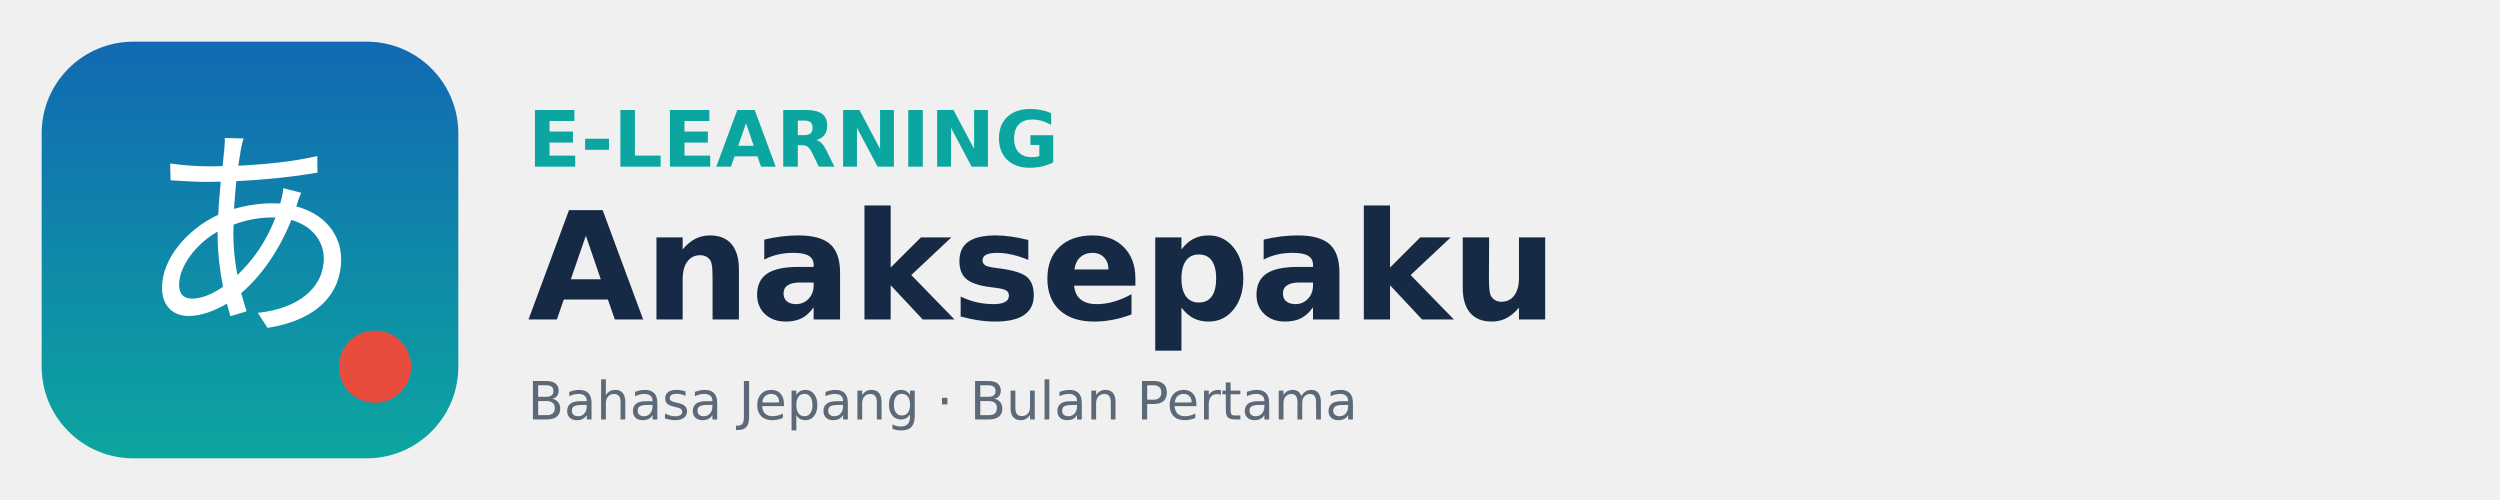
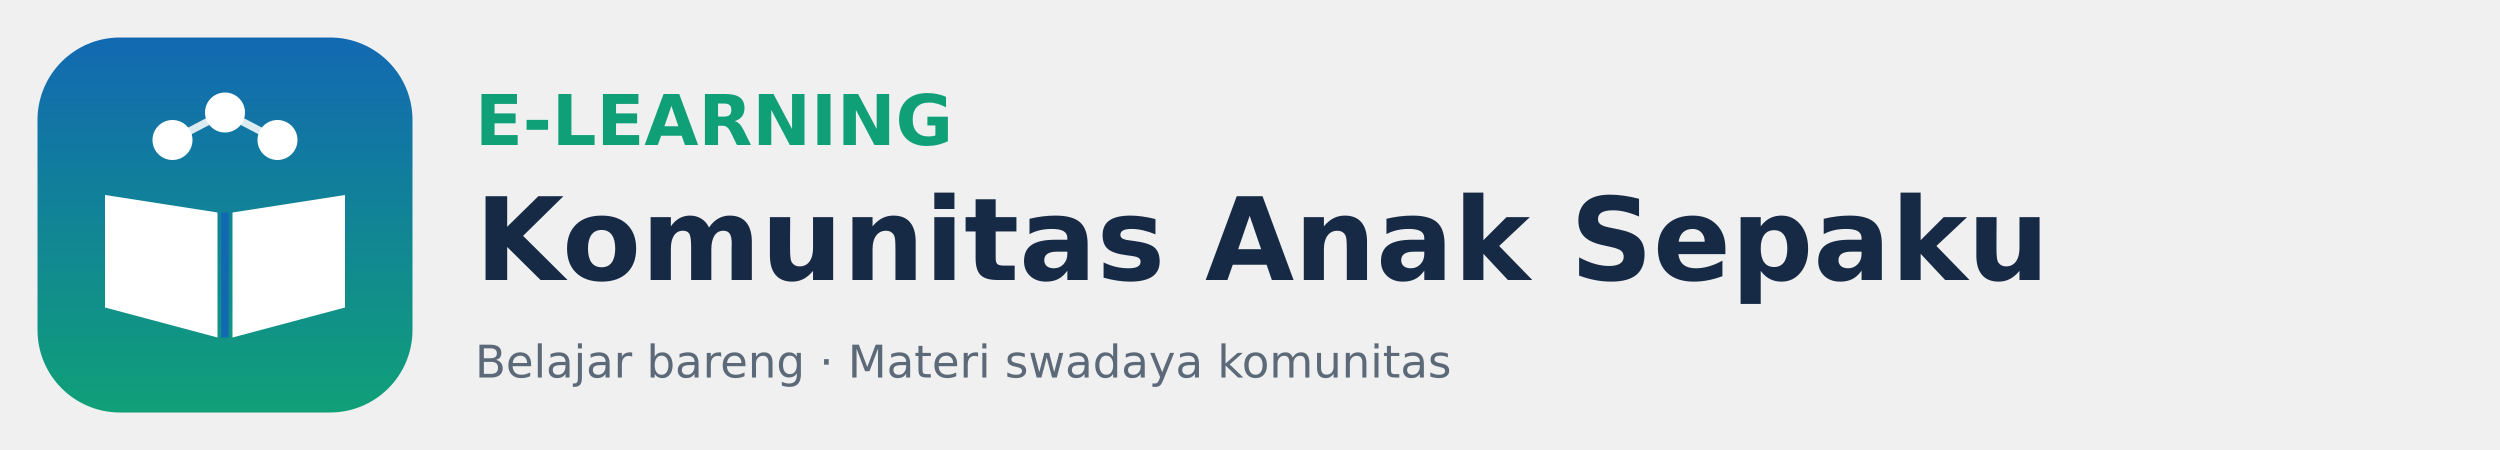
- <svg xmlns="http://www.w3.org/2000/svg" width="900" height="180" viewBox="0 0 900 180">
+ <svg xmlns="http://www.w3.org/2000/svg" width="1000" height="180" viewBox="0 0 1000 180">
  <defs>
    <linearGradient id="g" x1="0" y1="0" x2="0" y2="1">
      <stop offset="0" stop-color="#1269b2" />
-       <stop offset="1" stop-color="#0ca6a0" />
+       <stop offset="1" stop-color="#10a078" />
    </linearGradient>
  </defs>
  <g transform="translate(15,15)">
    <rect width="150" height="150" rx="33" fill="url(#g)" />
-     <text x="75" y="99" text-anchor="middle" font-family="'Noto Sans JP','IPA Gothic',sans-serif" font-size="81" fill="#fff">あ</text>
-     <circle cx="120" cy="117" r="13" fill="#e74c3c" />
+     <path d="M27 63 L72 70 L72 120 L27 108 Z" fill="#fff" />
+     <path d="M78 70 L123 63 L123 108 L78 120 Z" fill="#fff" />
+     <line x1="75" y1="70" x2="75" y2="120" stroke="#1269b2" stroke-width="3" />
+     <g fill="#fff">
+       <circle cx="54" cy="41" r="8" />
+       <circle cx="75" cy="30" r="8" />
+       <circle cx="96" cy="41" r="8" />
+     </g>
+     <path d="M54 41 L75 30 L96 41" stroke="#fff" stroke-width="3" fill="none" opacity="0.85" />
  </g>
-   <text x="190" y="60" font-family="DejaVu Sans,Arial,sans-serif" font-size="28" font-weight="bold" fill="#0ca6a0">E-LEARNING</text>
-   <text x="190" y="115" font-family="DejaVu Sans,Arial,sans-serif" font-size="54" font-weight="bold" fill="#172a45">Anaksepaku</text>
-   <text x="190" y="151" font-family="DejaVu Sans,Arial,sans-serif" font-size="19" fill="#5c6978">Bahasa Jepang · Bulan Pertama</text>
+   <text x="190" y="58" font-family="DejaVu Sans,Arial,sans-serif" font-size="28" font-weight="bold" fill="#10a078">E-LEARNING</text>
+   <text x="190" y="112" font-family="DejaVu Sans,Arial,sans-serif" font-size="46" font-weight="bold" fill="#172a45">Komunitas Anak Sepaku</text>
+   <text x="190" y="151" font-family="DejaVu Sans,Arial,sans-serif" font-size="18" fill="#5c6978">Belajar bareng · Materi swadaya komunitas</text>
</svg>
